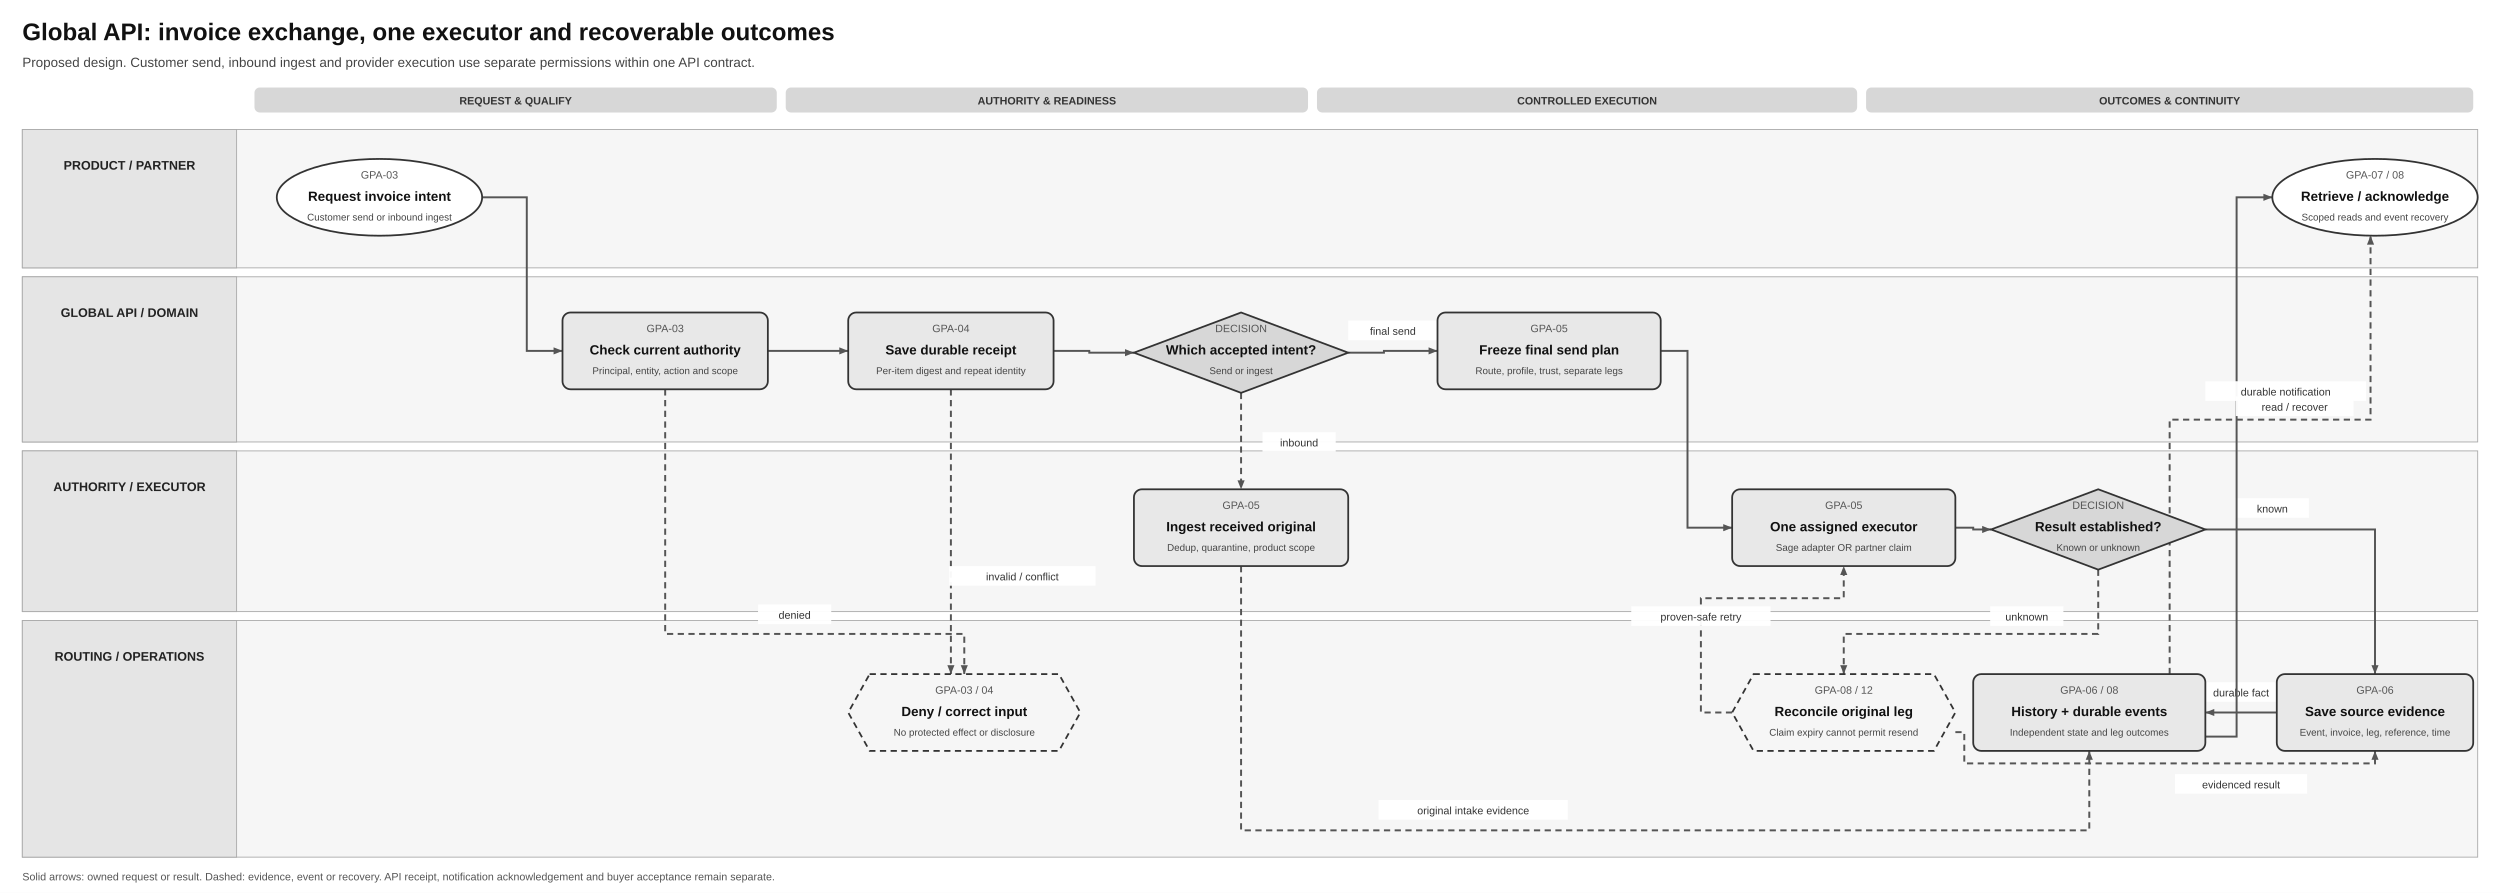
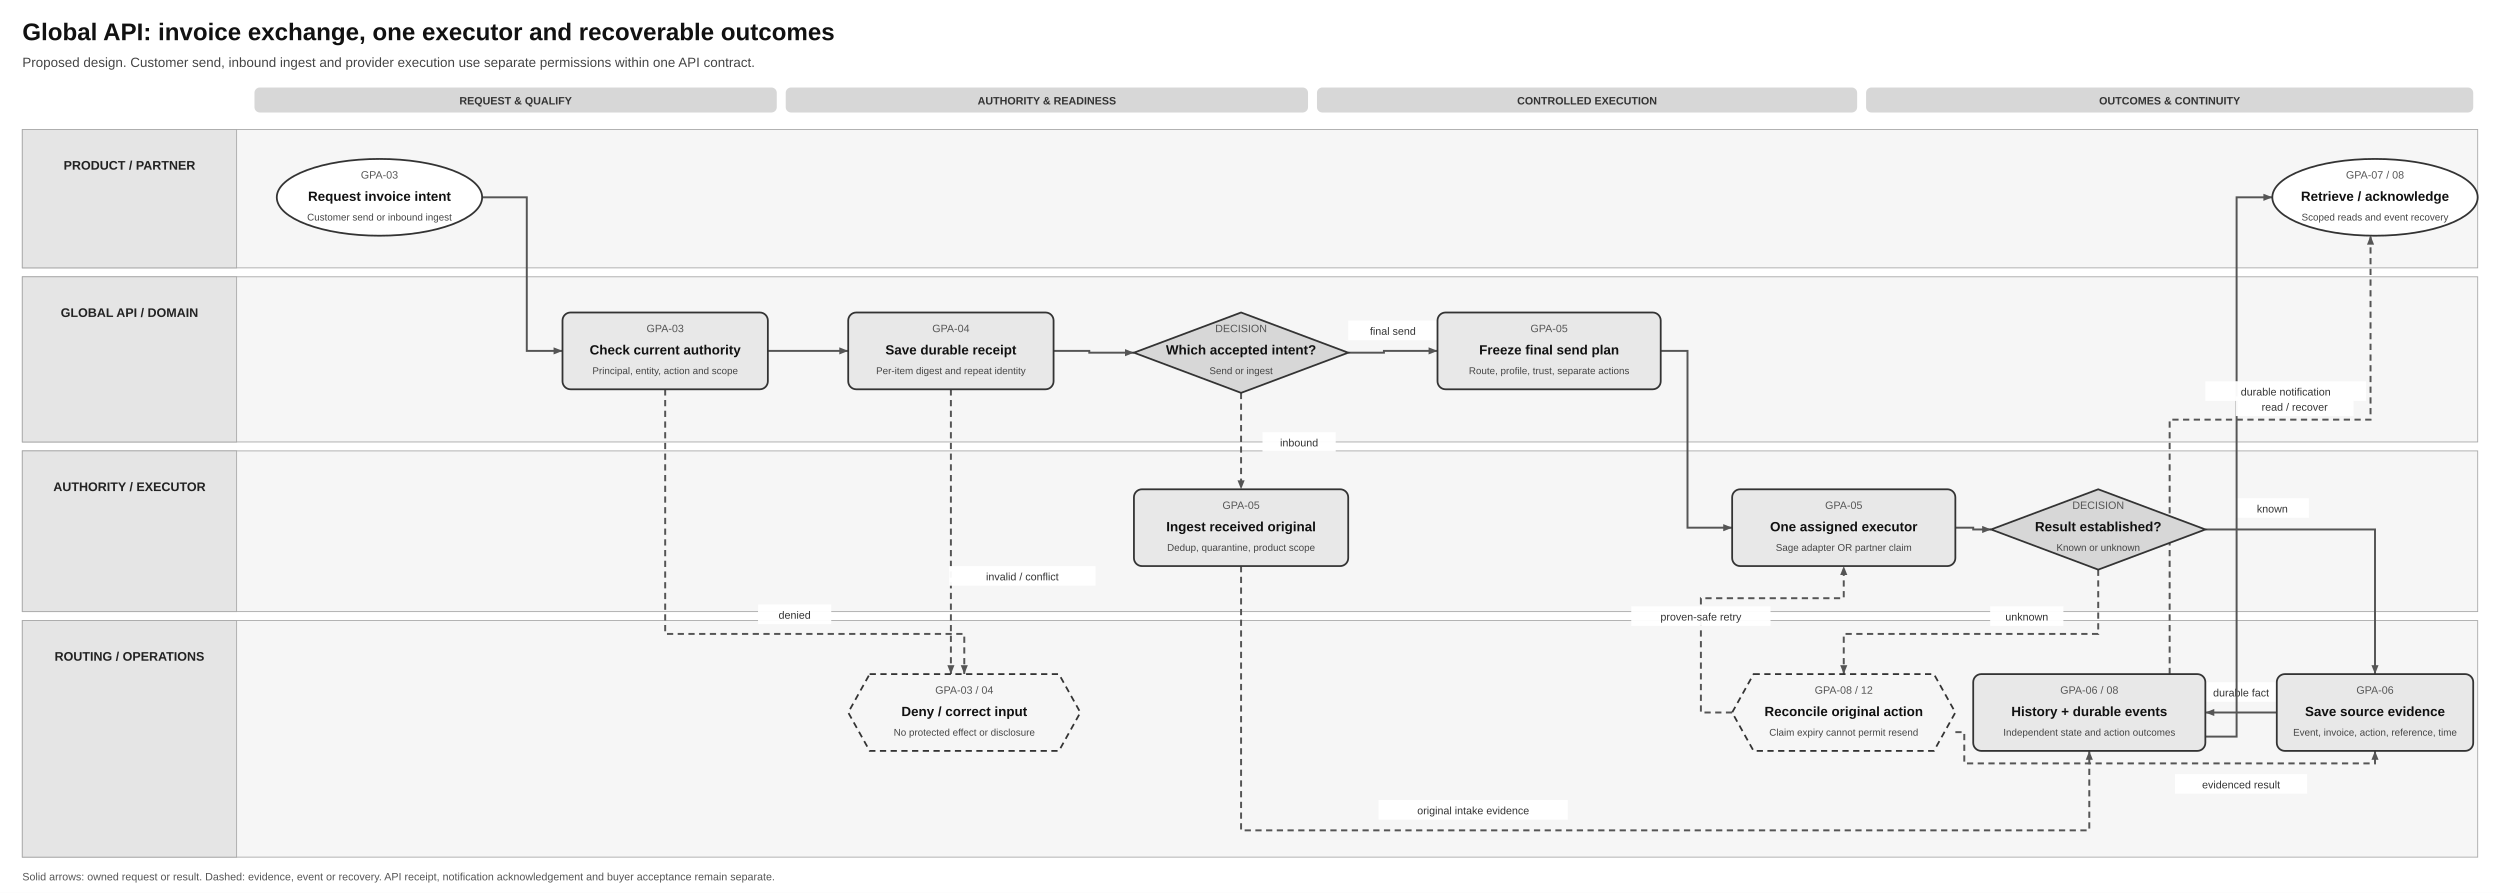
<svg xmlns="http://www.w3.org/2000/svg" viewBox="0 0 2800 1000" role="img" aria-labelledby="title desc">
  <defs>
    <marker id="arrow" viewBox="0 0 10 10" refX="9" refY="5" markerWidth="7" markerHeight="7" orient="auto">
      <path d="M0 0L10 5L0 10Z" fill="#555" />
    </marker>
  </defs>
  <rect width="2800" height="1000" fill="white" />
  <text x="25" y="45" font-family="Arial" font-size="27" font-weight="700" fill="#111">Global API: invoice exchange, one executor and recoverable outcomes</text>
  <text x="25" y="75" font-family="Arial" font-size="15" fill="#444">Proposed design. Customer send, inbound ingest and provider execution use separate permissions within one API contract.</text>
  <rect x="25" y="145" width="2750" height="155" fill="#f6f6f6" stroke="#aaa" />
  <rect x="25" y="145" width="240" height="155" fill="#e5e5e5" stroke="#aaa" />
  <text x="145" y="190" text-anchor="middle" font-family="Arial" font-size="14" font-weight="700" fill="#222">PRODUCT / PARTNER</text>
  <rect x="25" y="310" width="2750" height="185" fill="#f6f6f6" stroke="#aaa" />
  <rect x="25" y="310" width="240" height="185" fill="#e5e5e5" stroke="#aaa" />
  <text x="145" y="355" text-anchor="middle" font-family="Arial" font-size="14" font-weight="700" fill="#222">GLOBAL API / DOMAIN</text>
  <rect x="25" y="505" width="2750" height="180" fill="#f6f6f6" stroke="#aaa" />
  <rect x="25" y="505" width="240" height="180" fill="#e5e5e5" stroke="#aaa" />
  <text x="145" y="550" text-anchor="middle" font-family="Arial" font-size="14" font-weight="700" fill="#222">AUTHORITY / EXECUTOR</text>
  <rect x="25" y="695" width="2750" height="265" fill="#f6f6f6" stroke="#aaa" />
  <rect x="25" y="695" width="240" height="265" fill="#e5e5e5" stroke="#aaa" />
  <text x="145" y="740" text-anchor="middle" font-family="Arial" font-size="14" font-weight="700" fill="#222">ROUTING / OPERATIONS</text>
  <rect x="285" y="98" width="585" height="28" rx="6" fill="#d7d7d7" />
  <text x="577.5" y="117" text-anchor="middle" font-family="Arial" font-size="12" font-weight="700" fill="#333">REQUEST &amp; QUALIFY</text>
  <rect x="880" y="98" width="585" height="28" rx="6" fill="#d7d7d7" />
  <text x="1172.5" y="117" text-anchor="middle" font-family="Arial" font-size="12" font-weight="700" fill="#333">AUTHORITY &amp; READINESS</text>
  <rect x="1475" y="98" width="605" height="28" rx="6" fill="#d7d7d7" />
  <text x="1777.5" y="117" text-anchor="middle" font-family="Arial" font-size="12" font-weight="700" fill="#333">CONTROLLED EXECUTION</text>
  <rect x="2090" y="98" width="680" height="28" rx="6" fill="#d7d7d7" />
  <text x="2430.0" y="117" text-anchor="middle" font-family="Arial" font-size="12" font-weight="700" fill="#333">OUTCOMES &amp; CONTINUITY</text>
  <polyline points="540,221 590,221 590,393 630,393" fill="none" stroke="#555" stroke-width="2.2" />
  <polygon points="630.00,393.00 620.00,389.00 620.00,397.00" fill="#555" />
  <polyline points="860,393 950,393" fill="none" stroke="#555" stroke-width="2.2" />
  <polygon points="950.00,393.00 940.00,389.00 940.00,397.00" fill="#555" />
  <polyline points="1180,393 1220,393 1220,395 1270,395" fill="none" stroke="#555" stroke-width="2.2" />
  <polygon points="1270.00,395.00 1260.00,391.00 1260.00,399.00" fill="#555" />
  <polyline points="1510,395 1550,395 1550,393 1610,393" fill="none" stroke="#555" stroke-width="2.2" />
  <polygon points="1610.00,393.00 1600.00,389.00 1600.00,397.00" fill="#555" />
  <rect x="1510.0" y="359" width="100" height="22" fill="white" opacity=".96" />
  <text x="1560" y="375" text-anchor="middle" font-family="Arial" font-size="12" fill="#333">final send</text>
  <polyline points="1390,440 1390,548" fill="none" stroke="#555" stroke-width="2.2" stroke-dasharray="7 5" />
  <polygon points="1390.00,548.00 1394.00,538.00 1386.00,538.00" fill="#555" />
  <rect x="1414.0" y="484" width="82" height="22" fill="white" opacity=".96" />
  <text x="1455" y="500" text-anchor="middle" font-family="Arial" font-size="12" fill="#333">inbound</text>
  <polyline points="1860,393 1890,393 1890,591 1940,591" fill="none" stroke="#555" stroke-width="2.2" />
  <polygon points="1940.00,591.00 1930.00,587.00 1930.00,595.00" fill="#555" />
  <polyline points="2190,591 2210,591 2210,593 2230,593" fill="none" stroke="#555" stroke-width="2.2" />
  <polygon points="2230.00,593.00 2220.00,589.00 2220.00,597.00" fill="#555" />
  <polyline points="2470,593 2660,593 2660,755" fill="none" stroke="#555" stroke-width="2.2" />
  <polygon points="2660.00,755.00 2664.00,745.00 2656.00,745.00" fill="#555" />
  <rect x="2504.0" y="558" width="82" height="22" fill="white" opacity=".96" />
  <text x="2545" y="574" text-anchor="middle" font-family="Arial" font-size="12" fill="#333">known</text>
  <polyline points="2350,638 2350,710 2065,710 2065,755" fill="none" stroke="#555" stroke-width="2.2" stroke-dasharray="7 5" />
  <polygon points="2065.00,755.00 2069.00,745.00 2061.00,745.00" fill="#555" />
  <rect x="2229.0" y="679" width="82" height="22" fill="white" opacity=".96" />
  <text x="2270" y="695" text-anchor="middle" font-family="Arial" font-size="12" fill="#333">unknown</text>
  <polyline points="1940,798 1905,798 1905,670 2065,670 2065,634" fill="none" stroke="#555" stroke-width="2.2" stroke-dasharray="7 5" />
  <polygon points="2065.00,634.00 2061.00,644.00 2069.00,644.00" fill="#555" />
  <rect x="1827.0" y="679" width="156" height="22" fill="white" opacity=".96" />
  <text x="1905" y="695" text-anchor="middle" font-family="Arial" font-size="12" fill="#333">proven-safe retry</text>
  <polyline points="2190,820 2200,820 2200,855 2660,855 2660,841" fill="none" stroke="#555" stroke-width="2.2" stroke-dasharray="7 5" />
  <polygon points="2660.00,841.00 2656.00,851.00 2664.00,851.00" fill="#555" />
  <rect x="2436.0" y="867" width="148" height="22" fill="white" opacity=".96" />
  <text x="2510" y="883" text-anchor="middle" font-family="Arial" font-size="12" fill="#333">evidenced result</text>
  <polyline points="2550,798 2470,798" fill="none" stroke="#555" stroke-width="2.2" />
  <polygon points="2470.00,798.00 2480.00,802.00 2480.00,794.00" fill="#555" />
  <rect x="2452.0" y="764" width="116" height="22" fill="white" opacity=".96" />
  <text x="2510" y="780" text-anchor="middle" font-family="Arial" font-size="12" fill="#333">durable fact</text>
  <polyline points="2470,825 2505,825 2505,221 2545,221" fill="none" stroke="#555" stroke-width="2.2" />
  <polygon points="2545.00,221.00 2535.00,217.00 2535.00,225.00" fill="#555" />
  <rect x="2504.0" y="444" width="132" height="22" fill="white" opacity=".96" />
  <text x="2570" y="460" text-anchor="middle" font-family="Arial" font-size="12" fill="#333">read / recover</text>
  <polyline points="2430,755 2430,470 2655,470 2655,264" fill="none" stroke="#555" stroke-width="2.2" stroke-dasharray="7 5" />
  <polygon points="2655.00,264.00 2651.00,274.00 2659.00,274.00" fill="#555" />
  <rect x="2470.0" y="427" width="180" height="22" fill="white" opacity=".96" />
  <text x="2560" y="443" text-anchor="middle" font-family="Arial" font-size="12" fill="#333">durable notification</text>
  <polyline points="1390,634 1390,930 2340,930 2340,841" fill="none" stroke="#555" stroke-width="2.2" stroke-dasharray="7 5" />
  <polygon points="2340.00,841.00 2336.00,851.00 2344.00,851.00" fill="#555" />
  <rect x="1544.0" y="896" width="212" height="22" fill="white" opacity=".96" />
  <text x="1650" y="912" text-anchor="middle" font-family="Arial" font-size="12" fill="#333">original intake evidence</text>
  <polyline points="745,436 745,710 1080,710 1080,755" fill="none" stroke="#555" stroke-width="2.2" stroke-dasharray="7 5" />
  <polygon points="1080.00,755.00 1084.00,745.00 1076.00,745.00" fill="#555" />
  <rect x="849.0" y="677" width="82" height="22" fill="white" opacity=".96" />
  <text x="890" y="693" text-anchor="middle" font-family="Arial" font-size="12" fill="#333">denied</text>
  <polyline points="1065,436 1065,755" fill="none" stroke="#555" stroke-width="2.2" stroke-dasharray="7 5" />
  <polygon points="1065.00,755.00 1069.00,745.00 1061.00,745.00" fill="#555" />
  <rect x="1063.0" y="634" width="164" height="22" fill="white" opacity=".96" />
  <text x="1145" y="650" text-anchor="middle" font-family="Arial" font-size="12" fill="#333">invalid / conflict</text>
  <ellipse cx="425.0" cy="221.0" rx="115.0" ry="43.0" fill="#ffffff" stroke="#333333" stroke-width="2" />
  <text x="425.0" y="200" text-anchor="middle" font-family="Arial" font-size="12" fill="#555">GPA-03</text>
  <text x="425.0" y="225" text-anchor="middle" font-family="Arial" font-size="15" font-weight="700" fill="#111">Request invoice intent</text>
  <text x="425.0" y="247" text-anchor="middle" font-family="Arial" font-size="11" fill="#444">Customer send or inbound ingest</text>
  <rect x="630" y="350" width="230" height="86" rx="9" fill="#e8e8e8" stroke="#333333" stroke-width="2" />
  <text x="745.0" y="372" text-anchor="middle" font-family="Arial" font-size="12" fill="#555">GPA-03</text>
  <text x="745.0" y="397" text-anchor="middle" font-family="Arial" font-size="15" font-weight="700" fill="#111">Check current authority</text>
  <text x="745.0" y="419" text-anchor="middle" font-family="Arial" font-size="11" fill="#444">Principal, entity, action and scope</text>
  <rect x="950" y="350" width="230" height="86" rx="9" fill="#e8e8e8" stroke="#333333" stroke-width="2" />
  <text x="1065.0" y="372" text-anchor="middle" font-family="Arial" font-size="12" fill="#555">GPA-04</text>
  <text x="1065.0" y="397" text-anchor="middle" font-family="Arial" font-size="15" font-weight="700" fill="#111">Save durable receipt</text>
  <text x="1065.0" y="419" text-anchor="middle" font-family="Arial" font-size="11" fill="#444">Per-item digest and repeat identity</text>
  <polygon points="1390.0,350 1510,395.0 1390.0,440 1270,395.0" fill="#d7d7d7" stroke="#333333" stroke-width="2" />
  <text x="1390.0" y="372" text-anchor="middle" font-family="Arial" font-size="12" fill="#555">DECISION</text>
  <text x="1390.0" y="397" text-anchor="middle" font-family="Arial" font-size="15" font-weight="700" fill="#111">Which accepted intent?</text>
  <text x="1390.0" y="419" text-anchor="middle" font-family="Arial" font-size="11" fill="#444">Send or ingest</text>
  <rect x="1270" y="548" width="240" height="86" rx="9" fill="#e8e8e8" stroke="#333333" stroke-width="2" />
  <text x="1390.0" y="570" text-anchor="middle" font-family="Arial" font-size="12" fill="#555">GPA-05</text>
  <text x="1390.0" y="595" text-anchor="middle" font-family="Arial" font-size="15" font-weight="700" fill="#111">Ingest received original</text>
  <text x="1390.0" y="617" text-anchor="middle" font-family="Arial" font-size="11" fill="#444">Dedup, quarantine, product scope</text>
  <rect x="1610" y="350" width="250" height="86" rx="9" fill="#e8e8e8" stroke="#333333" stroke-width="2" />
  <text x="1735.0" y="372" text-anchor="middle" font-family="Arial" font-size="12" fill="#555">GPA-05</text>
  <text x="1735.0" y="397" text-anchor="middle" font-family="Arial" font-size="15" font-weight="700" fill="#111">Freeze final send plan</text>
-   <text x="1735.0" y="419" text-anchor="middle" font-family="Arial" font-size="11" fill="#444">Route, profile, trust, separate legs</text>
+   <text x="1735.0" y="419" text-anchor="middle" font-family="Arial" font-size="11" fill="#444">Route, profile, trust, separate actions</text>
  <rect x="1940" y="548" width="250" height="86" rx="9" fill="#e8e8e8" stroke="#333333" stroke-width="2" />
  <text x="2065.0" y="570" text-anchor="middle" font-family="Arial" font-size="12" fill="#555">GPA-05</text>
  <text x="2065.0" y="595" text-anchor="middle" font-family="Arial" font-size="15" font-weight="700" fill="#111">One assigned executor</text>
  <text x="2065.0" y="617" text-anchor="middle" font-family="Arial" font-size="11" fill="#444">Sage adapter OR partner claim</text>
  <polygon points="2350.0,548 2470,593.0 2350.0,638 2230,593.0" fill="#d7d7d7" stroke="#333333" stroke-width="2" />
  <text x="2350.0" y="570" text-anchor="middle" font-family="Arial" font-size="12" fill="#555">DECISION</text>
  <text x="2350.0" y="595" text-anchor="middle" font-family="Arial" font-size="15" font-weight="700" fill="#111">Result established?</text>
  <text x="2350.0" y="617" text-anchor="middle" font-family="Arial" font-size="11" fill="#444">Known or unknown</text>
  <rect x="2550" y="755" width="220" height="86" rx="9" fill="#e8e8e8" stroke="#333333" stroke-width="2" />
  <text x="2660.0" y="777" text-anchor="middle" font-family="Arial" font-size="12" fill="#555">GPA-06</text>
  <text x="2660.0" y="802" text-anchor="middle" font-family="Arial" font-size="15" font-weight="700" fill="#111">Save source evidence</text>
-   <text x="2660.0" y="824" text-anchor="middle" font-family="Arial" font-size="11" fill="#444">Event, invoice, leg, reference, time</text>
+   <text x="2660.0" y="824" text-anchor="middle" font-family="Arial" font-size="11" fill="#444">Event, invoice, action, reference, time</text>
  <rect x="2210" y="755" width="260" height="86" rx="9" fill="#e8e8e8" stroke="#333333" stroke-width="2" />
  <text x="2340.0" y="777" text-anchor="middle" font-family="Arial" font-size="12" fill="#555">GPA-06 / 08</text>
  <text x="2340.0" y="802" text-anchor="middle" font-family="Arial" font-size="15" font-weight="700" fill="#111">History + durable events</text>
-   <text x="2340.0" y="824" text-anchor="middle" font-family="Arial" font-size="11" fill="#444">Independent state and leg outcomes</text>
+   <text x="2340.0" y="824" text-anchor="middle" font-family="Arial" font-size="11" fill="#444">Independent state and action outcomes</text>
  <ellipse cx="2660.0" cy="221.0" rx="115.0" ry="43.0" fill="#ffffff" stroke="#333333" stroke-width="2" />
  <text x="2660.0" y="200" text-anchor="middle" font-family="Arial" font-size="12" fill="#555">GPA-07 / 08</text>
  <text x="2660.0" y="225" text-anchor="middle" font-family="Arial" font-size="15" font-weight="700" fill="#111">Retrieve / acknowledge</text>
  <text x="2660.0" y="247" text-anchor="middle" font-family="Arial" font-size="11" fill="#444">Scoped reads and event recovery</text>
  <polygon points="974,755 1186,755 1210,798.0 1186,841 974,841 950,798.0" fill="#f6f6f6" stroke="#333333" stroke-width="2" stroke-dasharray="7 5" />
  <text x="1080.0" y="777" text-anchor="middle" font-family="Arial" font-size="12" fill="#555">GPA-03 / 04</text>
  <text x="1080.0" y="802" text-anchor="middle" font-family="Arial" font-size="15" font-weight="700" fill="#111">Deny / correct input</text>
  <text x="1080.0" y="824" text-anchor="middle" font-family="Arial" font-size="11" fill="#444">No protected effect or disclosure</text>
  <polygon points="1964,755 2166,755 2190,798.0 2166,841 1964,841 1940,798.0" fill="#f6f6f6" stroke="#333333" stroke-width="2" stroke-dasharray="7 5" />
  <text x="2065.0" y="777" text-anchor="middle" font-family="Arial" font-size="12" fill="#555">GPA-08 / 12</text>
-   <text x="2065.0" y="802" text-anchor="middle" font-family="Arial" font-size="15" font-weight="700" fill="#111">Reconcile original leg</text>
+   <text x="2065.0" y="802" text-anchor="middle" font-family="Arial" font-size="15" font-weight="700" fill="#111">Reconcile original action</text>
  <text x="2065.0" y="824" text-anchor="middle" font-family="Arial" font-size="11" fill="#444">Claim expiry cannot permit resend</text>
  <text x="25" y="986" font-family="Arial" font-size="12" fill="#555">Solid arrows: owned request or result. Dashed: evidence, event or recovery. API receipt, notification acknowledgement and buyer acceptance remain separate.</text>
</svg>
